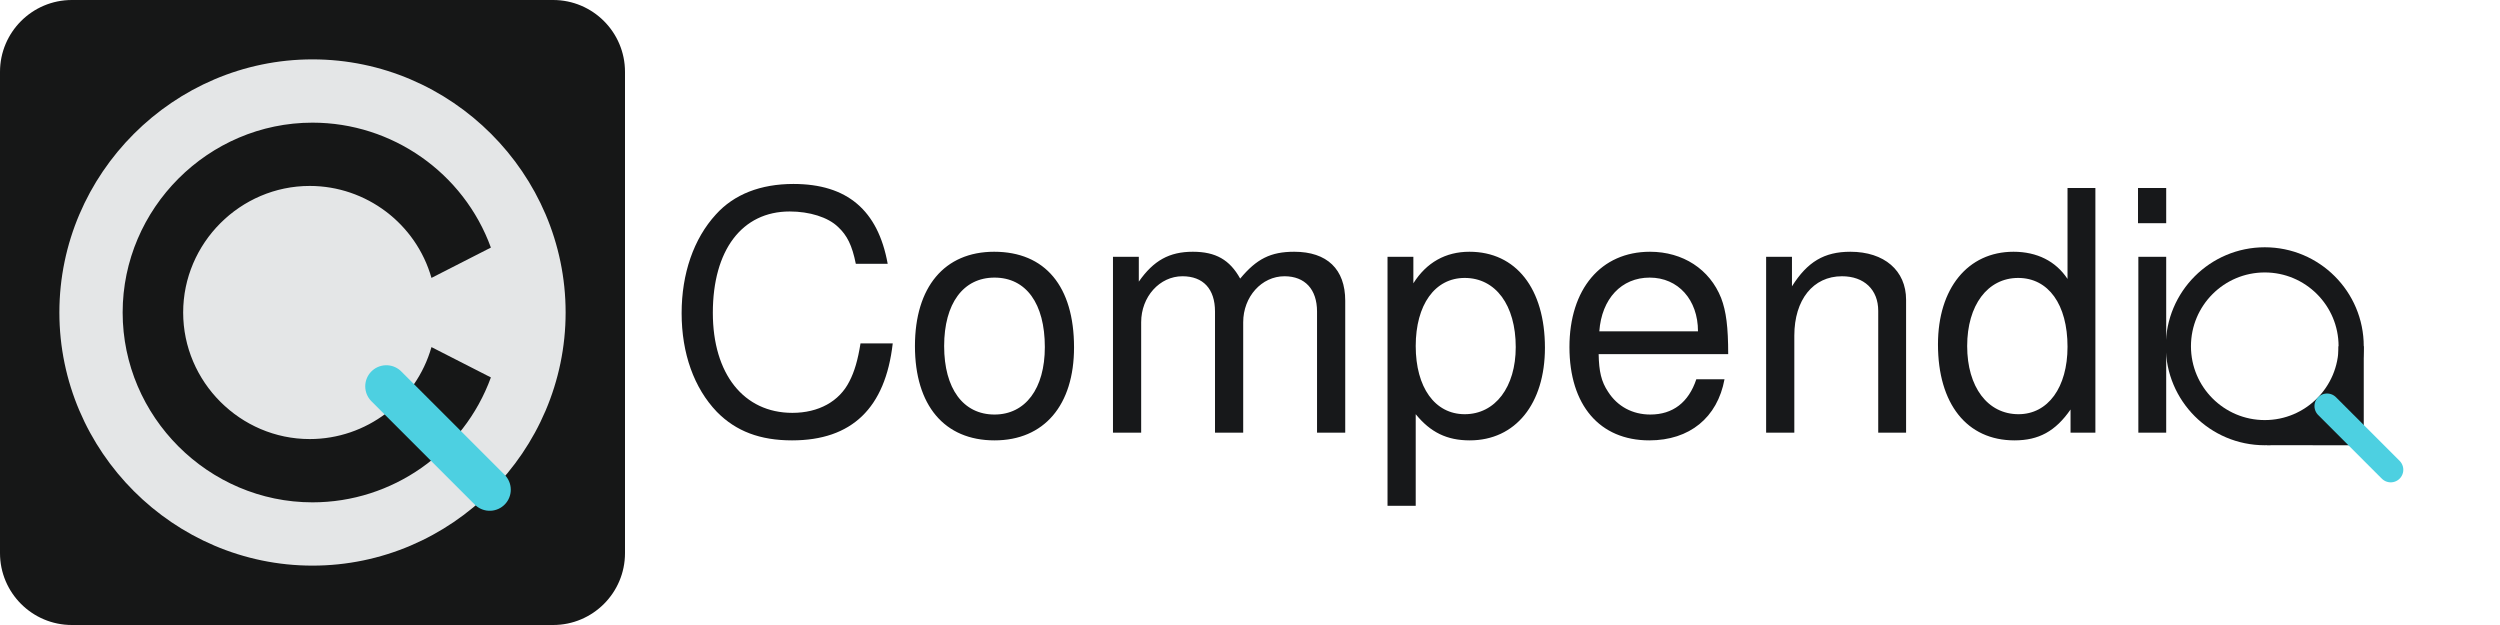
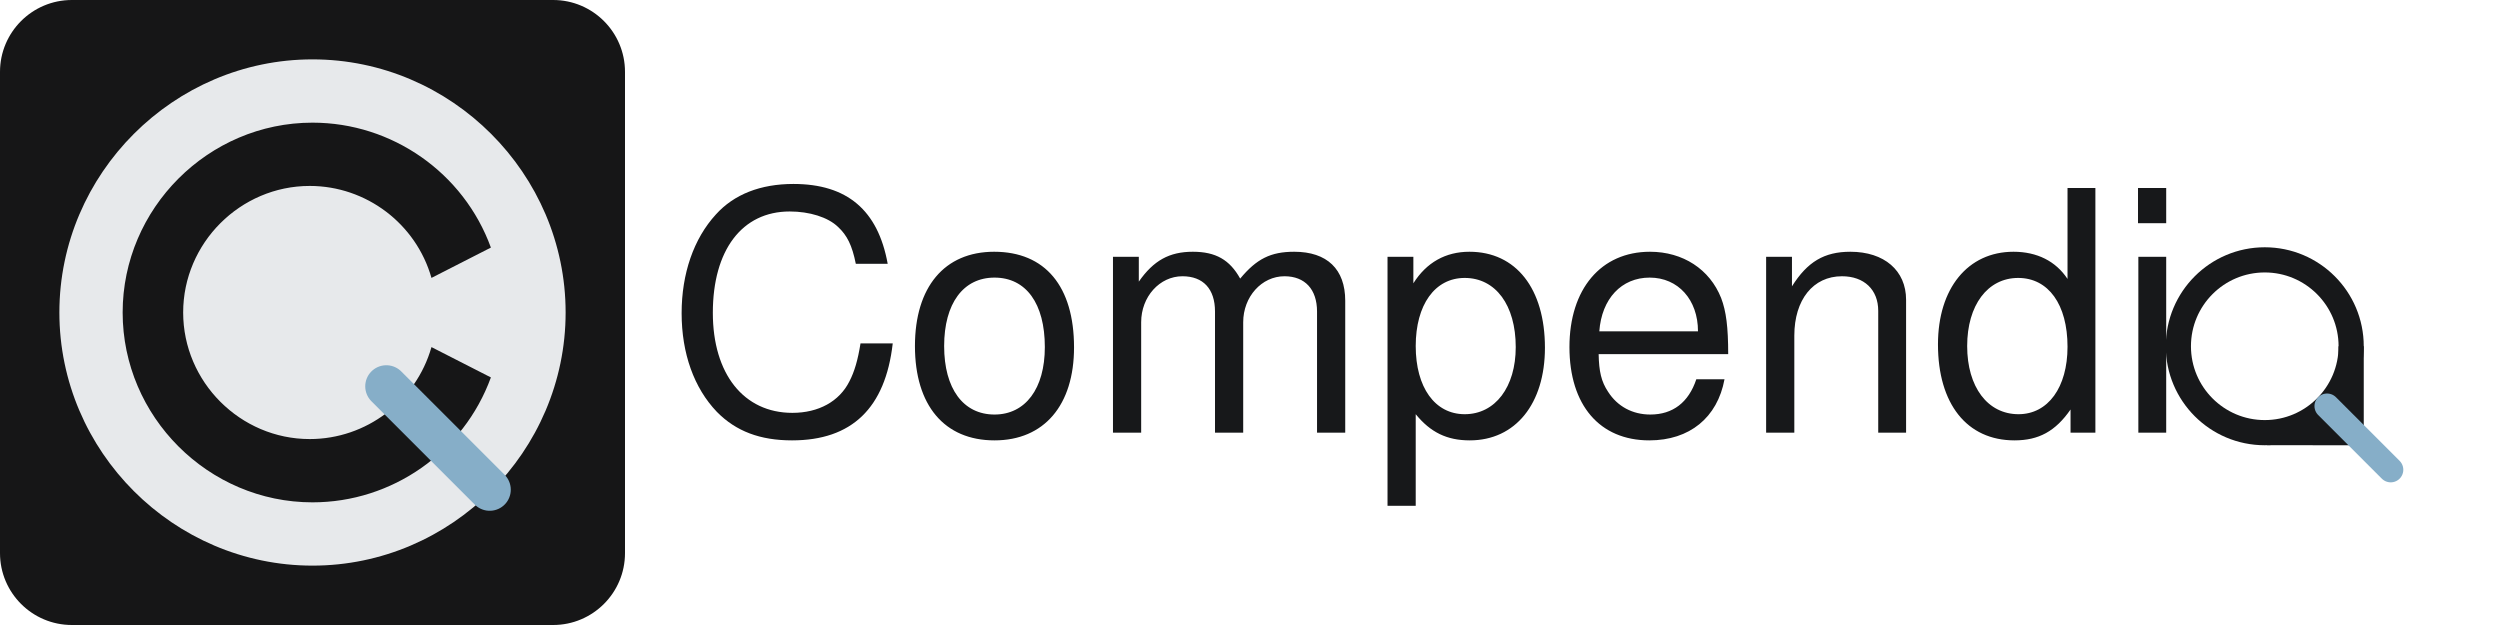
<svg xmlns="http://www.w3.org/2000/svg" width="100%" height="100%" viewBox="0 0 4000 1000" version="1.1" xml:space="preserve" style="fill-rule:evenodd;clip-rule:evenodd;stroke-linecap:round;">
-   <path d="M1000,115l0,770c0,63.47 -51.53,115 -115,115l-770,0c-63.47,0 -115,-51.53 -115,-115l0,-770c0,-63.47 51.53,-115 115,-115l770,0c63.47,0 115,51.53 115,115Z" style="fill:#161717;" />
+   <path d="M1000,115l0,770c0,63.47 -51.53,115 -115,115l-770,0c-63.47,0 -115,-51.53 -115,-115l0,-770c0,-63.47 51.53,-115 115,-115l770,0c63.47,0 115,51.53 115,115Z" style="fill:#161617;" />
  <g id="Logo_new">
    <g>
-       <path d="M500,95c222.176,-0 405,182.824 405,405c0,222.176 -182.824,405 -405,405c-222.176,0 -405,-182.824 -405,-405c-0,-222.176 182.824,-405 405,-405Zm285.424,301.118c-43.57,-119.717 -158.035,-199.868 -285.434,-199.868c-166.632,0 -303.75,137.118 -303.75,303.75c0,166.632 137.118,303.75 303.75,303.75c127.399,0 241.863,-80.151 285.434,-199.868l-95.074,-48.532c-24.669,86.814 -104.537,147.15 -194.789,147.15c-111.088,0 -202.5,-91.412 -202.5,-202.5c0,-111.088 91.412,-202.5 202.5,-202.5c90.251,0 170.12,60.336 194.789,147.15l95.074,-48.532Z" style="fill:#e4e6e7;" />
-       <path d="M618.125,618.125l165.375,165.375" style="fill:none;fill-rule:nonzero;stroke:#4dd0e1;stroke-width:67.5px;" />
+       <path d="M500,95c222.176,-0 405,182.824 405,405c0,222.176 -182.824,405 -405,405c-222.176,0 -405,-182.824 -405,-405c-0,-222.176 182.824,-405 405,-405Zm285.424,301.118c-43.57,-119.717 -158.035,-199.868 -285.434,-199.868c-166.632,0 -303.75,137.118 -303.75,303.75c0,166.632 137.118,303.75 303.75,303.75c127.399,0 241.863,-80.151 285.434,-199.868l-95.074,-48.532c-24.669,86.814 -104.537,147.15 -194.789,147.15c-111.088,0 -202.5,-91.412 -202.5,-202.5c0,-111.088 91.412,-202.5 202.5,-202.5c90.251,0 170.12,60.336 194.789,147.15l95.074,-48.532Z" style="fill:#e7e9eb;" />
+       <path d="M618.125,618.125l165.375,165.375" style="fill:none;fill-rule:nonzero;stroke:#86aec8;stroke-width:67.5px;" />
    </g>
  </g>
  <text id="Compendiq" x="1064.82px" y="692.255px" style="font-family:'Helvetica';font-size:537.02px;fill:#17181a;">C<tspan x="1444.583px 1735.193px 2174.48px 2465.089px 2755.699px 3046.309px 3336.919px " y="692.255px 692.255px 692.255px 692.255px 692.255px 692.255px 692.255px ">ompendi</tspan>
  </text>
  <g id="Q">
    <path d="M3761.869,554.017l0,138.238" style="fill:none;fill-rule:nonzero;stroke:#17181a;stroke-width:40.28px;stroke-linecap:butt;" />
    <path d="M3627.682,692.207l138.238,0.057" style="fill:none;fill-rule:nonzero;stroke:#17181a;stroke-width:40.28px;stroke-linecap:butt;" />
    <circle cx="3623.631" cy="554.017" r="138.238" style="fill:none;stroke:#17181a;stroke-width:40.28px;stroke-linecap:butt;" />
-     <path d="M3723.288,649.755l101.86,101.86" style="fill:none;fill-rule:nonzero;stroke:#4dd0e1;stroke-width:40.28px;stroke-linejoin:bevel;" />
+     <path d="M3723.288,649.755l101.86,101.86" style="fill:none;fill-rule:nonzero;stroke:#86aec8;stroke-width:40.28px;stroke-linejoin:bevel;" />
  </g>
</svg>
